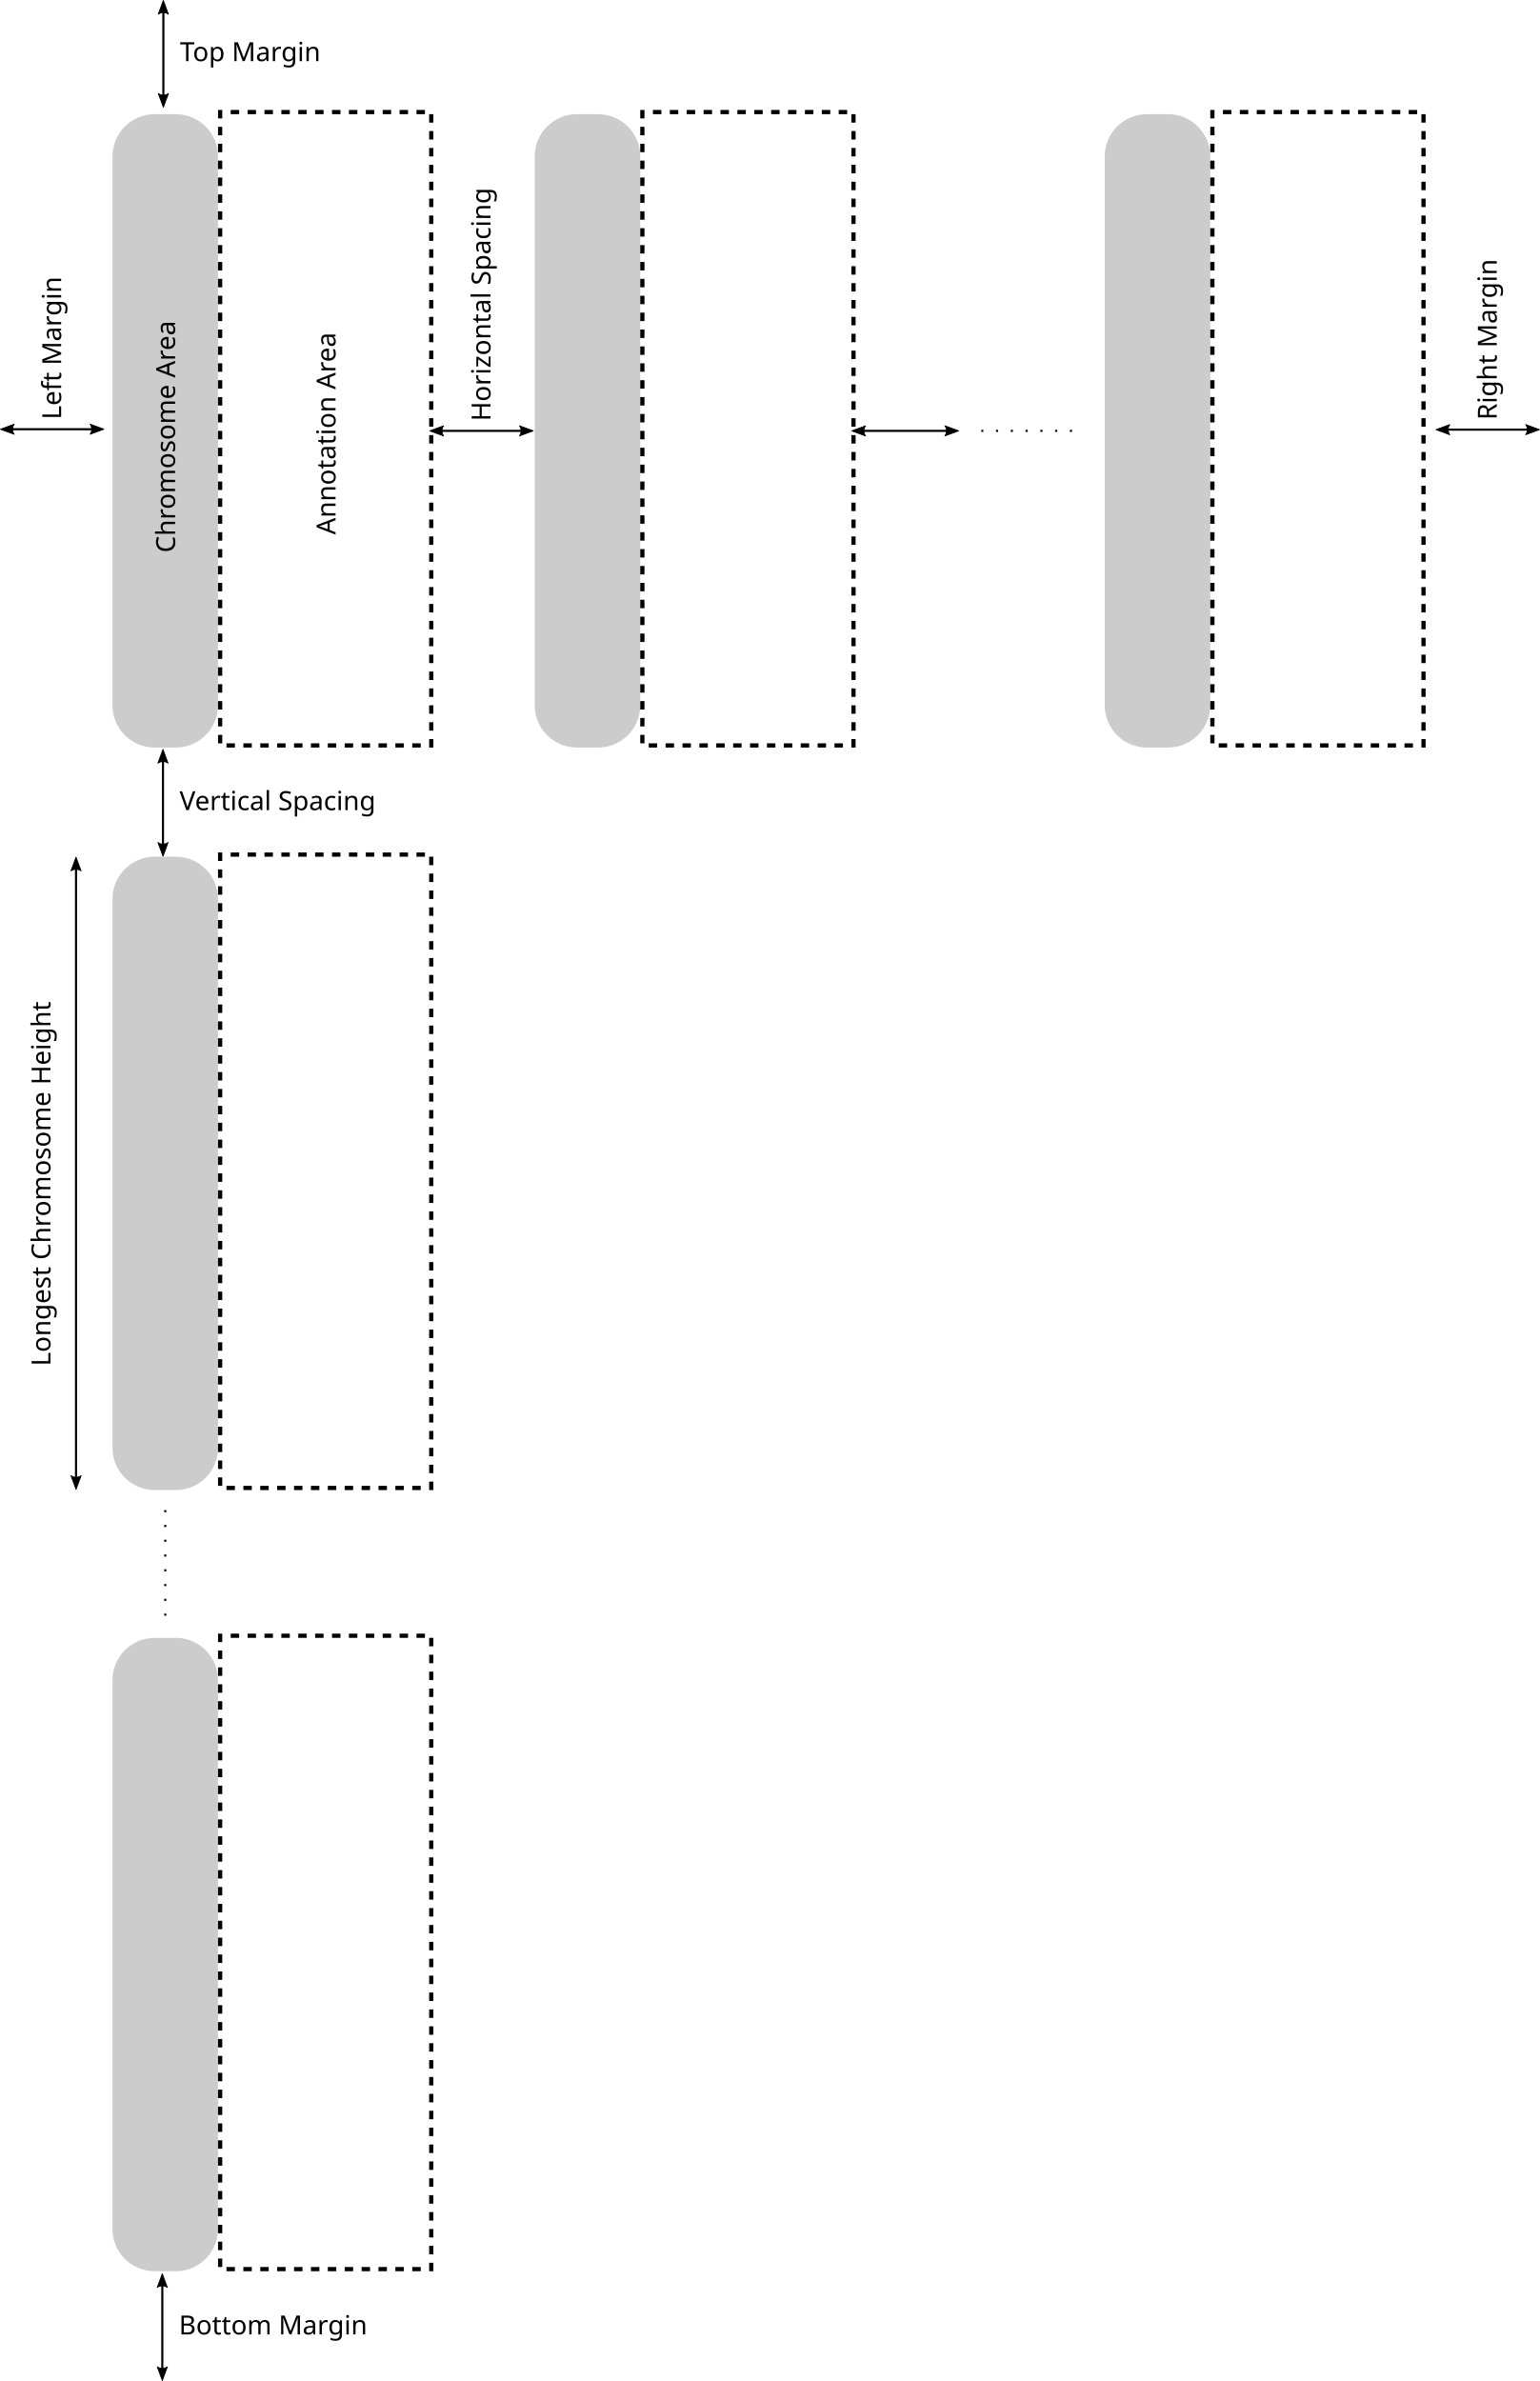
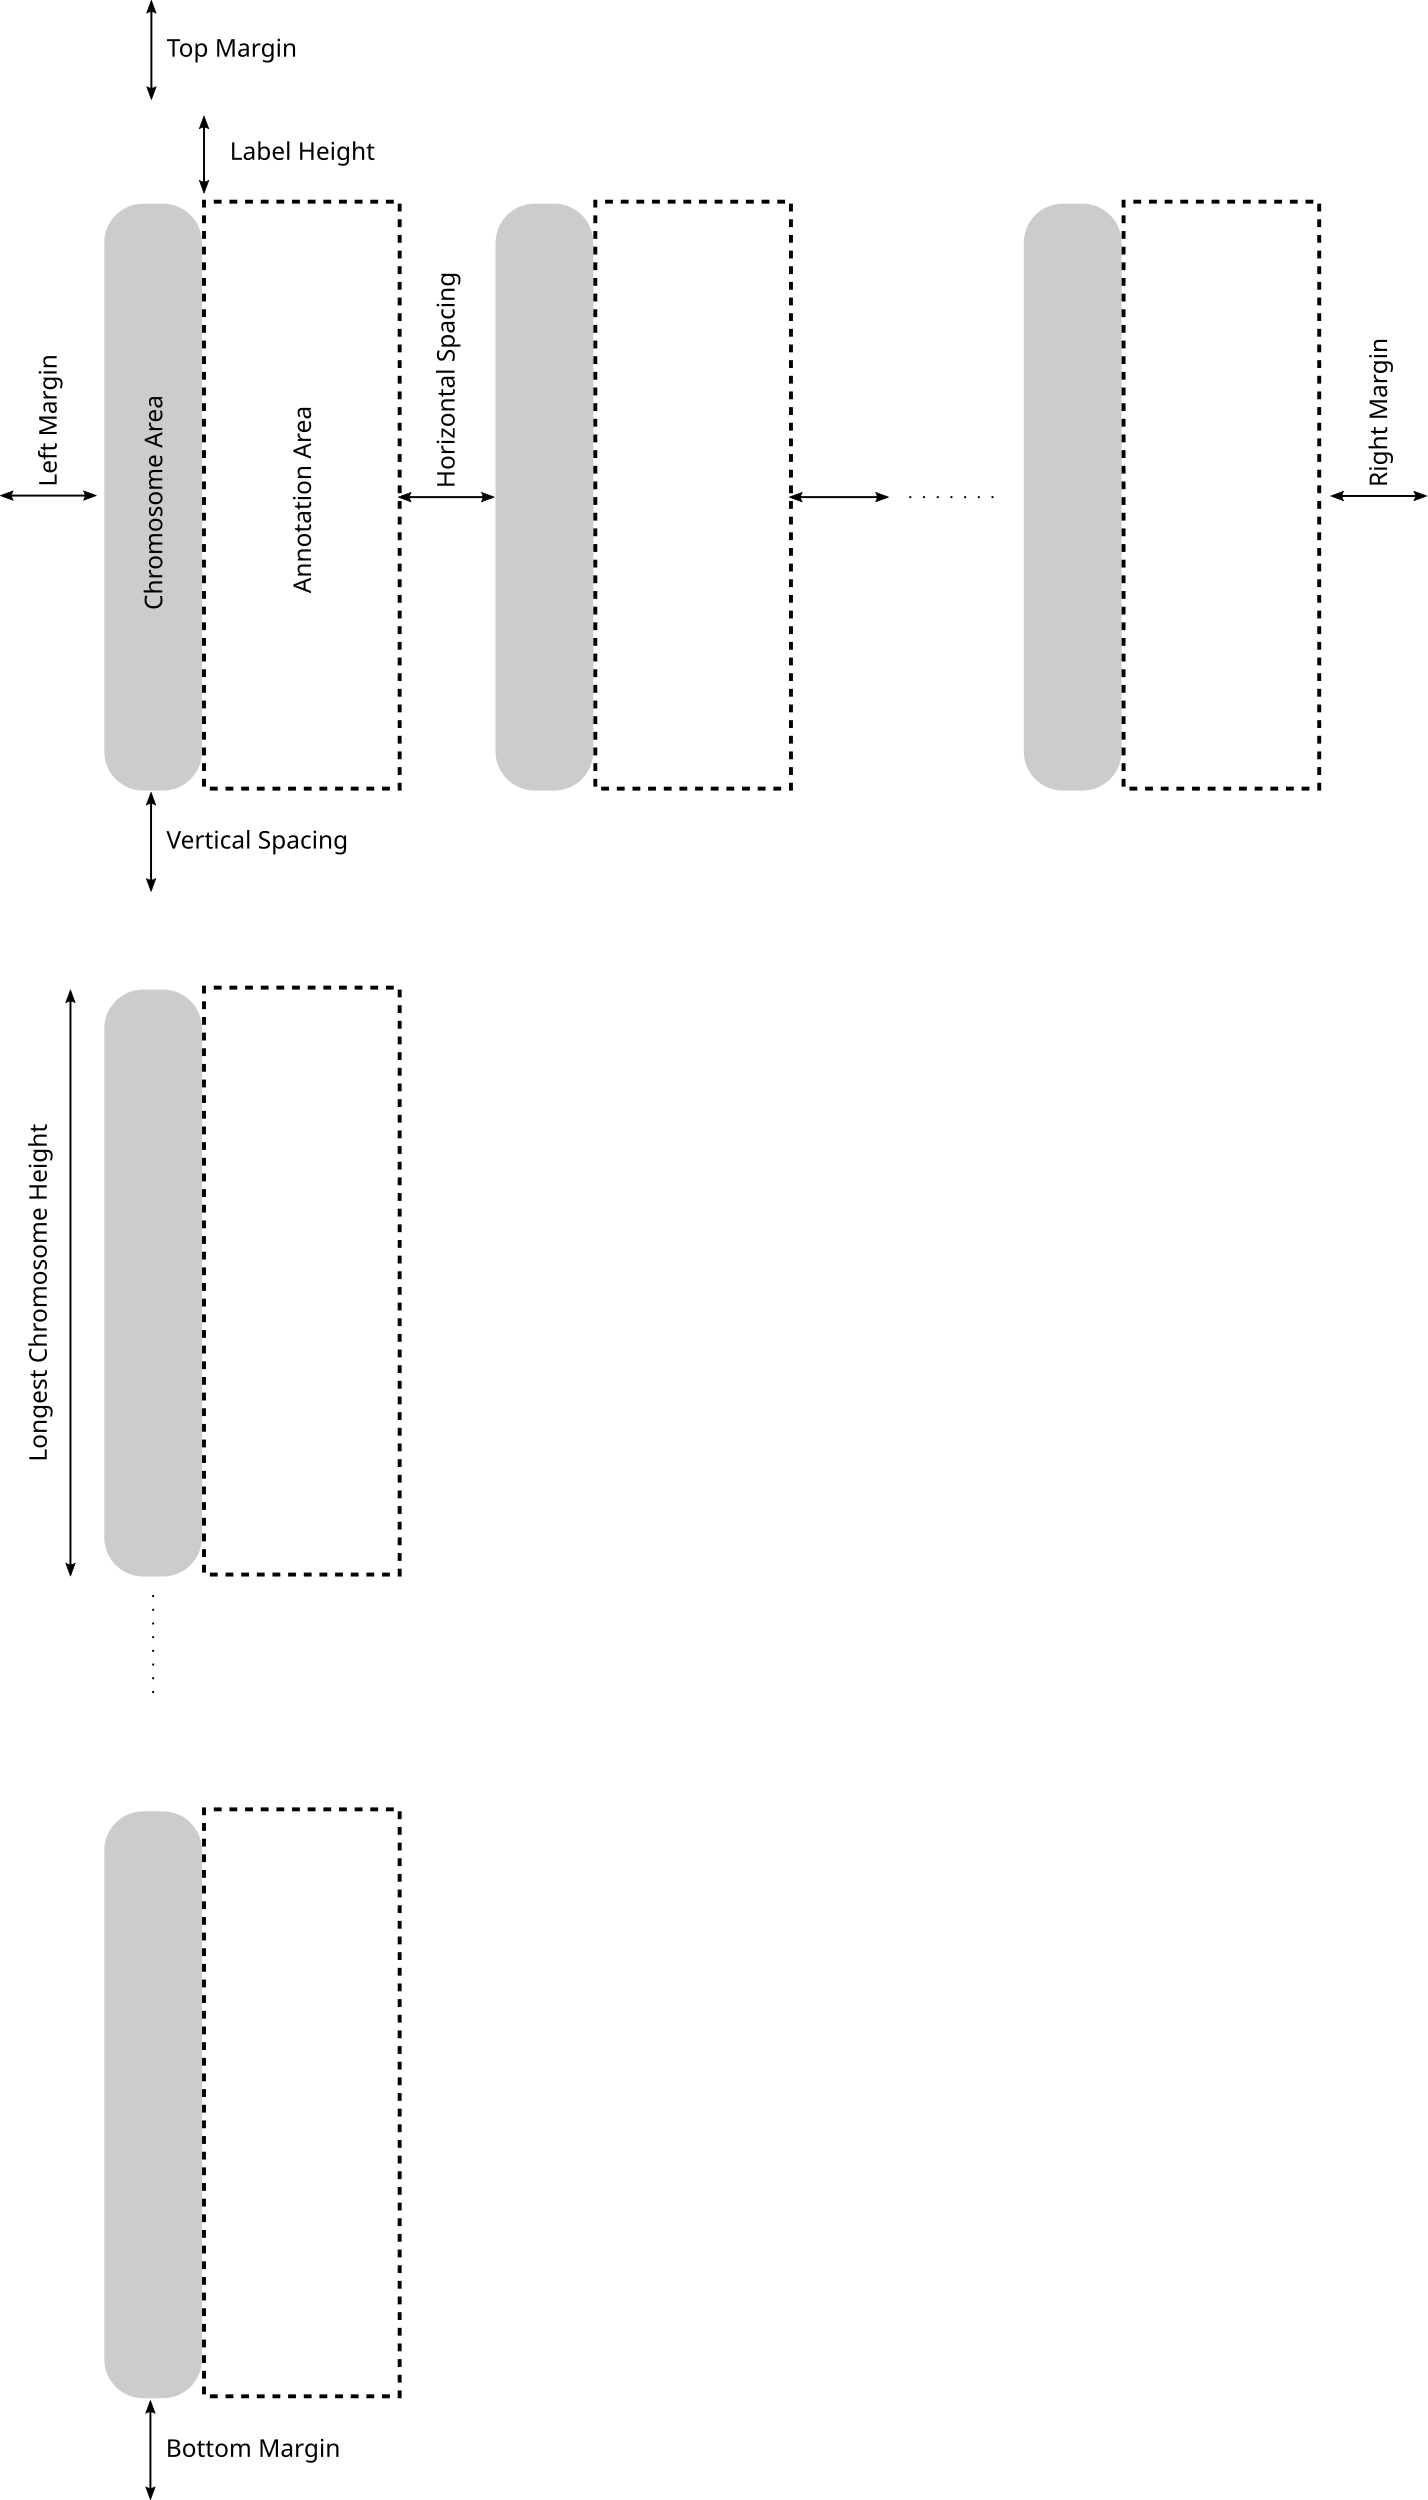
- <svg xmlns="http://www.w3.org/2000/svg" width="205.854mm" height="318.287mm" viewBox="0 0 729.403 1127.789" id="svg2" version="1.1">
+ <svg xmlns="http://www.w3.org/2000/svg" width="205.854mm" height="360.621mm" viewBox="0 0 729.403 1277.789" id="svg2" version="1.1">
  <defs id="defs4">
    <marker style="overflow:visible" id="marker5258" refX="0" refY="0" orient="auto">
      <path transform="scale(-0.6,-0.6)" d="M 8.719,4.034 -2.207,0.016 8.719,-4.002 c -1.745,2.372 -1.735,5.617 -6e-7,8.035 z" style="fill:#000000;fill-opacity:1;fill-rule:evenodd;stroke:#000000;stroke-width:0.625;stroke-linejoin:round;stroke-opacity:1" id="path5260" />
    </marker>
    <marker orient="auto" refY="0" refX="0" id="marker5164" style="overflow:visible">
      <path id="path5166" style="fill:#000000;fill-opacity:1;fill-rule:evenodd;stroke:#000000;stroke-width:0.625;stroke-linejoin:round;stroke-opacity:1" d="M 8.719,4.034 -2.207,0.016 8.719,-4.002 c -1.745,2.372 -1.735,5.617 -6e-7,8.035 z" transform="scale(0.6,0.6)" />
    </marker>
    <marker orient="auto" refY="0" refX="0" id="Arrow2Mend" style="overflow:visible">
      <path id="path4177" style="fill:#000000;fill-opacity:1;fill-rule:evenodd;stroke:#000000;stroke-width:0.625;stroke-linejoin:round;stroke-opacity:1" d="M 8.719,4.034 -2.207,0.016 8.719,-4.002 c -1.745,2.372 -1.735,5.617 -6e-7,8.035 z" transform="scale(-0.6,-0.6)" />
    </marker>
    <marker orient="auto" refY="0" refX="0" id="Arrow1Mend" style="overflow:visible">
      <path id="path4159" d="M 0,0 5,-5 -12.5,0 5,5 0,0 Z" style="fill:#000000;fill-opacity:1;fill-rule:evenodd;stroke:#000000;stroke-width:1pt;stroke-opacity:1" transform="matrix(-0.4,0,0,-0.4,-4,0)" />
    </marker>
    <marker orient="auto" refY="0" refX="0" id="Arrow2Mstart" style="overflow:visible">
      <path id="path4174" style="fill:#000000;fill-opacity:1;fill-rule:evenodd;stroke:#000000;stroke-width:0.625;stroke-linejoin:round;stroke-opacity:1" d="M 8.719,4.034 -2.207,0.016 8.719,-4.002 c -1.745,2.372 -1.735,5.617 -6e-7,8.035 z" transform="scale(0.6,0.6)" />
    </marker>
    <marker orient="auto" refY="0" refX="0" id="Arrow2Lstart" style="overflow:visible">
      <path id="path4168" style="fill:#000000;fill-opacity:1;fill-rule:evenodd;stroke:#000000;stroke-width:0.625;stroke-linejoin:round;stroke-opacity:1" d="M 8.719,4.034 -2.207,0.016 8.719,-4.002 c -1.745,2.372 -1.735,5.617 -6e-7,8.035 z" transform="matrix(1.1,0,0,1.1,1.1,0)" />
    </marker>
    <marker orient="auto" refY="0" refX="0" id="Arrow1Lstart" style="overflow:visible">
      <path id="path4150" d="M 0,0 5,-5 -12.5,0 5,5 0,0 Z" style="fill:#000000;fill-opacity:1;fill-rule:evenodd;stroke:#000000;stroke-width:1pt;stroke-opacity:1" transform="matrix(0.8,0,0,0.8,10,0)" />
    </marker>
    <marker orient="auto" refY="0" refX="0" id="Arrow1Lend" style="overflow:visible">
      <path id="path4153" d="M 0,0 5,-5 -12.5,0 5,5 0,0 Z" style="fill:#000000;fill-opacity:1;fill-rule:evenodd;stroke:#000000;stroke-width:1pt;stroke-opacity:1" transform="matrix(-0.8,0,0,-0.8,-10,0)" />
    </marker>
    <marker orient="auto" refY="0" refX="0" id="Arrow2Mstart-7" style="overflow:visible">
      <path id="path4174-4" style="fill:#000000;fill-opacity:1;fill-rule:evenodd;stroke:#000000;stroke-width:0.625;stroke-linejoin:round;stroke-opacity:1" d="M 8.719,4.034 -2.207,0.016 8.719,-4.002 c -1.745,2.372 -1.735,5.617 -6e-7,8.035 z" transform="scale(0.6,0.6)" />
    </marker>
    <marker orient="auto" refY="0" refX="0" id="Arrow2Mend-0" style="overflow:visible">
      <path id="path4177-3" style="fill:#000000;fill-opacity:1;fill-rule:evenodd;stroke:#000000;stroke-width:0.625;stroke-linejoin:round;stroke-opacity:1" d="M 8.719,4.034 -2.207,0.016 8.719,-4.002 c -1.745,2.372 -1.735,5.617 -6e-7,8.035 z" transform="scale(-0.6,-0.6)" />
    </marker>
    <marker orient="auto" refY="0" refX="0" id="Arrow2Mstart-5" style="overflow:visible">
      <path id="path4174-1" style="fill:#000000;fill-opacity:1;fill-rule:evenodd;stroke:#000000;stroke-width:0.625;stroke-linejoin:round;stroke-opacity:1" d="M 8.719,4.034 -2.207,0.016 8.719,-4.002 c -1.745,2.372 -1.735,5.617 -6e-7,8.035 z" transform="scale(0.6,0.6)" />
    </marker>
    <marker orient="auto" refY="0" refX="0" id="Arrow2Mend-2" style="overflow:visible">
      <path id="path4177-4" style="fill:#000000;fill-opacity:1;fill-rule:evenodd;stroke:#000000;stroke-width:0.625;stroke-linejoin:round;stroke-opacity:1" d="M 8.719,4.034 -2.207,0.016 8.719,-4.002 c -1.745,2.372 -1.735,5.617 -6e-7,8.035 z" transform="scale(-0.6,-0.6)" />
    </marker>
    <marker orient="auto" refY="0" refX="0" id="marker5164-3" style="overflow:visible">
      <path id="path5166-6" style="fill:#000000;fill-opacity:1;fill-rule:evenodd;stroke:#000000;stroke-width:0.625;stroke-linejoin:round;stroke-opacity:1" d="M 8.719,4.034 -2.207,0.016 8.719,-4.002 c -1.745,2.372 -1.735,5.617 -6e-7,8.035 z" transform="scale(0.6,0.6)" />
    </marker>
    <marker style="overflow:visible" id="marker5258-6" refX="0" refY="0" orient="auto">
      <path transform="scale(-0.6,-0.6)" d="M 8.719,4.034 -2.207,0.016 8.719,-4.002 c -1.745,2.372 -1.735,5.617 -6e-7,8.035 z" style="fill:#000000;fill-opacity:1;fill-rule:evenodd;stroke:#000000;stroke-width:0.625;stroke-linejoin:round;stroke-opacity:1" id="path5260-8" />
    </marker>
    <marker orient="auto" refY="0" refX="0" id="Arrow2Mstart-7-1" style="overflow:visible">
      <path id="path4174-4-0" style="fill:#000000;fill-opacity:1;fill-rule:evenodd;stroke:#000000;stroke-width:0.625;stroke-linejoin:round;stroke-opacity:1" d="M 8.719,4.034 -2.207,0.016 8.719,-4.002 c -1.745,2.372 -1.735,5.617 -6e-7,8.035 z" transform="scale(0.6,0.6)" />
    </marker>
    <marker orient="auto" refY="0" refX="0" id="Arrow2Mend-0-6" style="overflow:visible">
      <path id="path4177-3-9" style="fill:#000000;fill-opacity:1;fill-rule:evenodd;stroke:#000000;stroke-width:0.625;stroke-linejoin:round;stroke-opacity:1" d="M 8.719,4.034 -2.207,0.016 8.719,-4.002 c -1.745,2.372 -1.735,5.617 -6e-7,8.035 z" transform="scale(-0.6,-0.6)" />
    </marker>
    <marker orient="auto" refY="0" refX="0" id="Arrow2Mstart-0" style="overflow:visible">
      <path id="path4174-3" style="fill:#000000;fill-opacity:1;fill-rule:evenodd;stroke:#000000;stroke-width:0.625;stroke-linejoin:round;stroke-opacity:1" d="M 8.719,4.034 -2.207,0.016 8.719,-4.002 c -1.745,2.372 -1.735,5.617 -6e-7,8.035 z" transform="scale(0.6,0.6)" />
    </marker>
    <marker orient="auto" refY="0" refX="0" id="Arrow2Mend-8" style="overflow:visible">
      <path id="path4177-6" style="fill:#000000;fill-opacity:1;fill-rule:evenodd;stroke:#000000;stroke-width:0.625;stroke-linejoin:round;stroke-opacity:1" d="M 8.719,4.034 -2.207,0.016 8.719,-4.002 c -1.745,2.372 -1.735,5.617 -6e-7,8.035 z" transform="scale(-0.6,-0.6)" />
    </marker>
    <marker orient="auto" refY="0" refX="0" id="marker5164-6" style="overflow:visible">
      <path id="path5166-2" style="fill:#000000;fill-opacity:1;fill-rule:evenodd;stroke:#000000;stroke-width:0.625;stroke-linejoin:round;stroke-opacity:1" d="M 8.719,4.034 -2.207,0.016 8.719,-4.002 c -1.745,2.372 -1.735,5.617 -6e-7,8.035 z" transform="scale(0.6,0.6)" />
    </marker>
    <marker style="overflow:visible" id="marker5258-3" refX="0" refY="0" orient="auto">
      <path transform="scale(-0.6,-0.6)" d="M 8.719,4.034 -2.207,0.016 8.719,-4.002 c -1.745,2.372 -1.735,5.617 -6e-7,8.035 z" style="fill:#000000;fill-opacity:1;fill-rule:evenodd;stroke:#000000;stroke-width:0.625;stroke-linejoin:round;stroke-opacity:1" id="path5260-9" />
    </marker>
    <marker orient="auto" refY="0" refX="0" id="Arrow2Mstart-72" style="overflow:visible">
      <path id="path4174-49" style="fill:#000000;fill-opacity:1;fill-rule:evenodd;stroke:#000000;stroke-width:0.625;stroke-linejoin:round;stroke-opacity:1" d="M 8.719,4.034 -2.207,0.016 8.719,-4.002 c -1.745,2.372 -1.735,5.617 -6e-7,8.035 z" transform="scale(0.6,0.6)" />
    </marker>
    <marker orient="auto" refY="0" refX="0" id="Arrow2Mend-9" style="overflow:visible">
      <path id="path4177-9" style="fill:#000000;fill-opacity:1;fill-rule:evenodd;stroke:#000000;stroke-width:0.625;stroke-linejoin:round;stroke-opacity:1" d="M 8.719,4.034 -2.207,0.016 8.719,-4.002 c -1.745,2.372 -1.735,5.617 -6e-7,8.035 z" transform="scale(-0.6,-0.6)" />
    </marker>
    <marker orient="auto" refY="0" refX="0" id="Arrow2Mstart-0-7" style="overflow:visible">
      <path id="path4174-3-0" style="fill:#000000;fill-opacity:1;fill-rule:evenodd;stroke:#000000;stroke-width:0.625;stroke-linejoin:round;stroke-opacity:1" d="M 8.719,4.034 -2.207,0.016 8.719,-4.002 c -1.745,2.372 -1.735,5.617 -6e-7,8.035 z" transform="scale(0.6,0.6)" />
    </marker>
    <marker orient="auto" refY="0" refX="0" id="Arrow2Mend-8-5" style="overflow:visible">
      <path id="path4177-6-9" style="fill:#000000;fill-opacity:1;fill-rule:evenodd;stroke:#000000;stroke-width:0.625;stroke-linejoin:round;stroke-opacity:1" d="M 8.719,4.034 -2.207,0.016 8.719,-4.002 c -1.745,2.372 -1.735,5.617 -6e-7,8.035 z" transform="scale(-0.6,-0.6)" />
    </marker>
    <marker orient="auto" refY="0" refX="0" id="Arrow2Mstart-7-1-0" style="overflow:visible">
      <path id="path4174-4-0-9" style="fill:#000000;fill-opacity:1;fill-rule:evenodd;stroke:#000000;stroke-width:0.625;stroke-linejoin:round;stroke-opacity:1" d="M 8.719,4.034 -2.207,0.016 8.719,-4.002 c -1.745,2.372 -1.735,5.617 -6e-7,8.035 z" transform="scale(0.6,0.6)" />
    </marker>
    <marker orient="auto" refY="0" refX="0" id="Arrow2Mend-0-6-0" style="overflow:visible">
      <path id="path4177-3-9-1" style="fill:#000000;fill-opacity:1;fill-rule:evenodd;stroke:#000000;stroke-width:0.625;stroke-linejoin:round;stroke-opacity:1" d="M 8.719,4.034 -2.207,0.016 8.719,-4.002 c -1.745,2.372 -1.735,5.617 -6e-7,8.035 z" transform="scale(-0.6,-0.6)" />
    </marker>
    <marker orient="auto" refY="0" refX="0" id="Arrow2Mstart-7-11" style="overflow:visible">
      <path id="path4174-4-5" style="fill:#000000;fill-opacity:1;fill-rule:evenodd;stroke:#000000;stroke-width:0.625;stroke-linejoin:round;stroke-opacity:1" d="M 8.719,4.034 -2.207,0.016 8.719,-4.002 c -1.745,2.372 -1.735,5.617 -6e-7,8.035 z" transform="scale(0.6,0.6)" />
    </marker>
    <marker orient="auto" refY="0" refX="0" id="Arrow2Mend-0-0" style="overflow:visible">
      <path id="path4177-3-1" style="fill:#000000;fill-opacity:1;fill-rule:evenodd;stroke:#000000;stroke-width:0.625;stroke-linejoin:round;stroke-opacity:1" d="M 8.719,4.034 -2.207,0.016 8.719,-4.002 c -1.745,2.372 -1.735,5.617 -6e-7,8.035 z" transform="scale(-0.6,-0.6)" />
    </marker>
+     <marker orient="auto" refY="0" refX="0" id="Arrow2Mstart-7-1-6" style="overflow:visible">
+       <path id="path4174-4-0-95" style="fill:#000000;fill-opacity:1;fill-rule:evenodd;stroke:#000000;stroke-width:0.625;stroke-linejoin:round;stroke-opacity:1" d="M 8.719,4.034 -2.207,0.016 8.719,-4.002 c -1.745,2.372 -1.735,5.617 -6e-7,8.035 z" transform="scale(0.6,0.6)" />
+     </marker>
+     <marker orient="auto" refY="0" refX="0" id="Arrow2Mend-0-6-8" style="overflow:visible">
+       <path id="path4177-3-9-9" style="fill:#000000;fill-opacity:1;fill-rule:evenodd;stroke:#000000;stroke-width:0.625;stroke-linejoin:round;stroke-opacity:1" d="M 8.719,4.034 -2.207,0.016 8.719,-4.002 c -1.745,2.372 -1.735,5.617 -6e-7,8.035 z" transform="scale(-0.6,-0.6)" />
+     </marker>
  </defs>
  <g id="layer1" transform="translate(3.272997,73.42714)">
-     <rect style="opacity:0.99;fill:#cccccc;fill-opacity:1;fill-rule:nonzero;stroke:none;stroke-width:15.1;stroke-linecap:square;stroke-linejoin:miter;stroke-miterlimit:4;stroke-dasharray:none;stroke-dashoffset:0;stroke-opacity:1" id="rect4136" width="50" height="300" x="50" y="-19.344" rx="20" ry="20" />
-     <rect style="opacity:1;fill:none;fill-opacity:1;fill-rule:nonzero;stroke:#000000;stroke-width:2;stroke-linecap:square;stroke-linejoin:miter;stroke-miterlimit:4;stroke-dasharray:2, 6;stroke-dashoffset:2;stroke-opacity:1" id="rect4138" width="100" height="300" x="101" y="-20.344" />
-     <path style="fill:none;fill-rule:evenodd;stroke:#000000;stroke-width:1px;stroke-linecap:butt;stroke-linejoin:miter;stroke-opacity:1;marker-start:url(#Arrow2Mstart);marker-end:url(#Arrow2Mend)" d="m 201.621,130.656 46.379,0" id="path4142" />
-     <text xml:space="preserve" style="font-style:normal;font-weight:normal;font-size:35px;line-height:125%;font-family:Sans;letter-spacing:0px;word-spacing:0px;fill:#000000;fill-opacity:1;stroke:none;stroke-width:1px;stroke-linecap:butt;stroke-linejoin:miter;stroke-opacity:1" x="-126.042" y="229.069" id="text4766" transform="matrix(0,-1,1,0,0,0)">
-       <tspan id="tspan4768" x="-126.042" y="229.069" style="font-size:12.5px">Horizontal Spacing</tspan>
+     <rect style="opacity:0.99;fill:#cccccc;fill-opacity:1;fill-rule:nonzero;stroke:none;stroke-width:15.1;stroke-linecap:square;stroke-linejoin:miter;stroke-miterlimit:4;stroke-dasharray:none;stroke-dashoffset:0;stroke-opacity:1" id="rect4136" width="50" height="300" x="50" y="30.656" rx="20" ry="20" />
+     <rect style="opacity:1;fill:none;fill-opacity:1;fill-rule:nonzero;stroke:#000000;stroke-width:2;stroke-linecap:square;stroke-linejoin:miter;stroke-miterlimit:4;stroke-dasharray:2, 6;stroke-dashoffset:2;stroke-opacity:1" id="rect4138" width="100" height="300" x="101" y="29.656" />
+     <path style="fill:none;fill-rule:evenodd;stroke:#000000;stroke-width:1px;stroke-linecap:butt;stroke-linejoin:miter;stroke-opacity:1;marker-start:url(#Arrow2Mstart);marker-end:url(#Arrow2Mend)" d="m 201.621,180.656 46.379,0" id="path4142" />
+     <text xml:space="preserve" style="font-style:normal;font-weight:normal;font-size:35px;line-height:125%;font-family:Sans;letter-spacing:0px;word-spacing:0px;fill:#000000;fill-opacity:1;stroke:none;stroke-width:1px;stroke-linecap:butt;stroke-linejoin:miter;stroke-opacity:1" x="-176.043" y="229.069" id="text4766" transform="matrix(0,-1,1,0,0,0)">
+       <tspan id="tspan4768" x="-176.043" y="229.069" style="font-size:12.5px">Horizontal Spacing</tspan>
    </text>
-     <text xml:space="preserve" style="font-style:normal;font-weight:normal;font-size:12.5px;line-height:125%;font-family:Sans;letter-spacing:0px;word-spacing:0px;fill:#000000;fill-opacity:1;stroke:none;stroke-width:1px;stroke-linecap:butt;stroke-linejoin:miter;stroke-opacity:1" x="-179.806" y="155.66" id="text4770" transform="matrix(0,-1,1,0,0,0)">
-       <tspan id="tspan4772" x="-179.806" y="155.66">Annotation Area</tspan>
+     <text xml:space="preserve" style="font-style:normal;font-weight:normal;font-size:12.5px;line-height:125%;font-family:Sans;letter-spacing:0px;word-spacing:0px;fill:#000000;fill-opacity:1;stroke:none;stroke-width:1px;stroke-linecap:butt;stroke-linejoin:miter;stroke-opacity:1" x="-229.806" y="155.66" id="text4770" transform="matrix(0,-1,1,0,0,0)">
+       <tspan id="tspan4772" x="-229.806" y="155.66">Annotation Area</tspan>
    </text>
-     <text xml:space="preserve" style="font-style:normal;font-weight:normal;font-size:12.5px;line-height:125%;font-family:Sans;letter-spacing:0px;word-spacing:0px;fill:#000000;fill-opacity:1;stroke:none;stroke-width:1px;stroke-linecap:butt;stroke-linejoin:miter;stroke-opacity:1" x="-188.347" y="79.66" id="text4774" transform="matrix(0,-1,1,0,0,0)">
-       <tspan id="tspan4776" x="-188.347" y="79.66">Chromosome Area</tspan>
+     <text xml:space="preserve" style="font-style:normal;font-weight:normal;font-size:12.5px;line-height:125%;font-family:Sans;letter-spacing:0px;word-spacing:0px;fill:#000000;fill-opacity:1;stroke:none;stroke-width:1px;stroke-linecap:butt;stroke-linejoin:miter;stroke-opacity:1" x="-238.347" y="79.66" id="text4774" transform="matrix(0,-1,1,0,0,0)">
+       <tspan id="tspan4776" x="-238.347" y="79.66">Chromosome Area</tspan>
    </text>
-     <path style="fill:none;fill-rule:evenodd;stroke:#000000;stroke-width:1px;stroke-linecap:butt;stroke-linejoin:miter;stroke-opacity:1;marker-start:url(#Arrow2Mstart-7);marker-end:url(#Arrow2Mend-0)" d="m 73.929,282.85 0,48" id="path4142-3" />
-     <text xml:space="preserve" style="font-style:normal;font-weight:normal;font-size:12.5px;line-height:125%;font-family:Sans;letter-spacing:0px;word-spacing:0px;fill:#000000;fill-opacity:1;stroke:none;stroke-width:1px;stroke-linecap:butt;stroke-linejoin:miter;stroke-opacity:1" x="81.786" y="310.299" id="text5013">
-       <tspan id="tspan5015" x="81.786" y="310.299">Vertical Spacing</tspan>
+     <path style="fill:none;fill-rule:evenodd;stroke:#000000;stroke-width:1px;stroke-linecap:butt;stroke-linejoin:miter;stroke-opacity:1;marker-start:url(#Arrow2Mstart-7);marker-end:url(#Arrow2Mend-0)" d="m 73.929,332.85 0,48" id="path4142-3" />
+     <text xml:space="preserve" style="font-style:normal;font-weight:normal;font-size:12.5px;line-height:125%;font-family:Sans;letter-spacing:0px;word-spacing:0px;fill:#000000;fill-opacity:1;stroke:none;stroke-width:1px;stroke-linecap:butt;stroke-linejoin:miter;stroke-opacity:1" x="81.786" y="360.299" id="text5013">
+       <tspan id="tspan5015" x="81.786" y="360.299">Vertical Spacing</tspan>
    </text>
-     <rect style="opacity:0.99;fill:#cccccc;fill-opacity:1;fill-rule:nonzero;stroke:none;stroke-width:15.1;stroke-linecap:square;stroke-linejoin:miter;stroke-miterlimit:4;stroke-dasharray:none;stroke-dashoffset:0;stroke-opacity:1" id="rect4136-0" width="50" height="300" x="250" y="-19.344" rx="20" ry="20" />
-     <rect style="opacity:1;fill:none;fill-opacity:1;fill-rule:nonzero;stroke:#000000;stroke-width:2;stroke-linecap:square;stroke-linejoin:miter;stroke-miterlimit:4;stroke-dasharray:2, 6;stroke-dashoffset:2;stroke-opacity:1" id="rect4138-1" width="100" height="300" x="301" y="-20.344" />
-     <path style="fill:none;fill-rule:evenodd;stroke:#000000;stroke-width:1px;stroke-linecap:butt;stroke-linejoin:miter;stroke-opacity:1;marker-start:url(#marker5164);marker-end:url(#marker5258)" d="m 401.512,130.656 48,0" id="path4142-2" />
-     <path style="fill:none;fill-rule:evenodd;stroke:#000000;stroke-width:1;stroke-linecap:butt;stroke-linejoin:miter;stroke-miterlimit:4;stroke-dasharray:1, 6;stroke-dashoffset:0;stroke-opacity:1" d="m 461.512,130.656 48,0" id="path4142-2-0" />
-     <rect style="opacity:0.99;fill:#cccccc;fill-opacity:1;fill-rule:nonzero;stroke:none;stroke-width:15.1;stroke-linecap:square;stroke-linejoin:miter;stroke-miterlimit:4;stroke-dasharray:none;stroke-dashoffset:0;stroke-opacity:1" id="rect4136-0-0" width="50" height="300" x="520" y="-19.344" rx="20" ry="20" />
-     <rect style="opacity:1;fill:none;fill-opacity:1;fill-rule:nonzero;stroke:#000000;stroke-width:2;stroke-linecap:square;stroke-linejoin:miter;stroke-miterlimit:4;stroke-dasharray:2, 6;stroke-dashoffset:2;stroke-opacity:1" id="rect4138-1-5" width="100" height="300" x="571" y="-20.344" />
+     <rect style="opacity:0.99;fill:#cccccc;fill-opacity:1;fill-rule:nonzero;stroke:none;stroke-width:15.1;stroke-linecap:square;stroke-linejoin:miter;stroke-miterlimit:4;stroke-dasharray:none;stroke-dashoffset:0;stroke-opacity:1" id="rect4136-0" width="50" height="300" x="250" y="30.656" rx="20" ry="20" />
+     <rect style="opacity:1;fill:none;fill-opacity:1;fill-rule:nonzero;stroke:#000000;stroke-width:2;stroke-linecap:square;stroke-linejoin:miter;stroke-miterlimit:4;stroke-dasharray:2, 6;stroke-dashoffset:2;stroke-opacity:1" id="rect4138-1" width="100" height="300" x="301" y="29.656" />
+     <path style="fill:none;fill-rule:evenodd;stroke:#000000;stroke-width:1px;stroke-linecap:butt;stroke-linejoin:miter;stroke-opacity:1;marker-start:url(#marker5164);marker-end:url(#marker5258)" d="m 401.512,180.656 48,0" id="path4142-2" />
+     <path style="fill:none;fill-rule:evenodd;stroke:#000000;stroke-width:1;stroke-linecap:butt;stroke-linejoin:miter;stroke-miterlimit:4;stroke-dasharray:1, 6;stroke-dashoffset:0;stroke-opacity:1" d="m 461.512,180.656 48,0" id="path4142-2-0" />
+     <rect style="opacity:0.99;fill:#cccccc;fill-opacity:1;fill-rule:nonzero;stroke:none;stroke-width:15.1;stroke-linecap:square;stroke-linejoin:miter;stroke-miterlimit:4;stroke-dasharray:none;stroke-dashoffset:0;stroke-opacity:1" id="rect4136-0-0" width="50" height="300" x="520" y="30.656" rx="20" ry="20" />
+     <rect style="opacity:1;fill:none;fill-opacity:1;fill-rule:nonzero;stroke:#000000;stroke-width:2;stroke-linecap:square;stroke-linejoin:miter;stroke-miterlimit:4;stroke-dasharray:2, 6;stroke-dashoffset:2;stroke-opacity:1" id="rect4138-1-5" width="100" height="300" x="571" y="29.656" />
    <path style="fill:none;fill-rule:evenodd;stroke:#000000;stroke-width:1px;stroke-linecap:butt;stroke-linejoin:miter;stroke-opacity:1;marker-start:url(#Arrow2Mstart-7-1);marker-end:url(#Arrow2Mend-0-6)" d="m 74.103,-71.915 0,48" id="path4142-3-4" />
    <text xml:space="preserve" style="font-style:normal;font-weight:normal;font-size:12.5px;line-height:125%;font-family:Sans;letter-spacing:0px;word-spacing:0px;fill:#000000;fill-opacity:1;stroke:none;stroke-width:1px;stroke-linecap:butt;stroke-linejoin:miter;stroke-opacity:1" x="81.96" y="-44.467" id="text5013-5">
      <tspan id="tspan5015-7" x="81.96" y="-44.467">Top Margin</tspan>
      <tspan x="81.96" y="-28.842" id="tspan6360" />
    </text>
-     <path style="fill:none;fill-rule:evenodd;stroke:#000000;stroke-width:1px;stroke-linecap:butt;stroke-linejoin:miter;stroke-opacity:1;marker-start:url(#Arrow2Mstart-0);marker-end:url(#Arrow2Mend-8)" d="m -1.761,129.881 46.379,0" id="path4142-8" />
-     <text xml:space="preserve" style="font-style:normal;font-weight:normal;font-size:35px;line-height:125%;font-family:Sans;letter-spacing:0px;word-spacing:0px;fill:#000000;fill-opacity:1;stroke:none;stroke-width:1px;stroke-linecap:butt;stroke-linejoin:miter;stroke-opacity:1" x="-125.267" y="25.687" id="text4766-0" transform="matrix(0,-1,1,0,0,0)">
-       <tspan id="tspan4768-4" x="-125.267" y="25.687" style="font-size:12.5px">Left Margin</tspan>
+     <path style="fill:none;fill-rule:evenodd;stroke:#000000;stroke-width:1px;stroke-linecap:butt;stroke-linejoin:miter;stroke-opacity:1;marker-start:url(#Arrow2Mstart-0);marker-end:url(#Arrow2Mend-8)" d="m -1.761,179.881 46.379,0" id="path4142-8" />
+     <text xml:space="preserve" style="font-style:normal;font-weight:normal;font-size:35px;line-height:125%;font-family:Sans;letter-spacing:0px;word-spacing:0px;fill:#000000;fill-opacity:1;stroke:none;stroke-width:1px;stroke-linecap:butt;stroke-linejoin:miter;stroke-opacity:1" x="-175.267" y="25.687" id="text4766-0" transform="matrix(0,-1,1,0,0,0)">
+       <tspan id="tspan4768-4" x="-175.267" y="25.687" style="font-size:12.5px">Left Margin</tspan>
    </text>
-     <rect style="opacity:0.99;fill:#cccccc;fill-opacity:1;fill-rule:nonzero;stroke:none;stroke-width:15.1;stroke-linecap:square;stroke-linejoin:miter;stroke-miterlimit:4;stroke-dasharray:none;stroke-dashoffset:0;stroke-opacity:1" id="rect4136-6" width="50" height="300" x="50" y="332.362" rx="20" ry="20" />
-     <rect style="opacity:1;fill:none;fill-opacity:1;fill-rule:nonzero;stroke:#000000;stroke-width:2;stroke-linecap:square;stroke-linejoin:miter;stroke-miterlimit:4;stroke-dasharray:2, 6;stroke-dashoffset:2;stroke-opacity:1" id="rect4138-8" width="100" height="300" x="101" y="331.362" />
-     <path style="fill:none;fill-rule:evenodd;stroke:#000000;stroke-width:1px;stroke-linecap:butt;stroke-linejoin:miter;stroke-opacity:1;marker-start:url(#Arrow2Mstart-0-7);marker-end:url(#Arrow2Mend-8-5)" d="m 678.239,130.078 46.379,0" id="path4142-8-5" />
-     <text xml:space="preserve" style="font-style:normal;font-weight:normal;font-size:35px;line-height:125%;font-family:Sans;letter-spacing:0px;word-spacing:0px;fill:#000000;fill-opacity:1;stroke:none;stroke-width:1px;stroke-linecap:butt;stroke-linejoin:miter;stroke-opacity:1" x="-125.465" y="705.687" id="text4766-0-4" transform="matrix(0,-1,1,0,0,0)">
-       <tspan id="tspan4768-4-2" x="-125.465" y="705.687" style="font-size:12.5px">Right Margin</tspan>
+     <rect style="opacity:0.99;fill:#cccccc;fill-opacity:1;fill-rule:nonzero;stroke:none;stroke-width:15.1;stroke-linecap:square;stroke-linejoin:miter;stroke-miterlimit:4;stroke-dasharray:none;stroke-dashoffset:0;stroke-opacity:1" id="rect4136-6" width="50" height="300" x="50" y="432.362" rx="20" ry="20" />
+     <rect style="opacity:1;fill:none;fill-opacity:1;fill-rule:nonzero;stroke:#000000;stroke-width:2;stroke-linecap:square;stroke-linejoin:miter;stroke-miterlimit:4;stroke-dasharray:2, 6;stroke-dashoffset:2;stroke-opacity:1" id="rect4138-8" width="100" height="300" x="101" y="431.362" />
+     <path style="fill:none;fill-rule:evenodd;stroke:#000000;stroke-width:1px;stroke-linecap:butt;stroke-linejoin:miter;stroke-opacity:1;marker-start:url(#Arrow2Mstart-0-7);marker-end:url(#Arrow2Mend-8-5)" d="m 678.239,180.078 46.379,0" id="path4142-8-5" />
+     <text xml:space="preserve" style="font-style:normal;font-weight:normal;font-size:35px;line-height:125%;font-family:Sans;letter-spacing:0px;word-spacing:0px;fill:#000000;fill-opacity:1;stroke:none;stroke-width:1px;stroke-linecap:butt;stroke-linejoin:miter;stroke-opacity:1" x="-175.465" y="705.687" id="text4766-0-4" transform="matrix(0,-1,1,0,0,0)">
+       <tspan id="tspan4768-4-2" x="-175.465" y="705.687" style="font-size:12.5px">Right Margin</tspan>
    </text>
-     <path style="fill:none;fill-rule:evenodd;stroke:#000000;stroke-width:1;stroke-linecap:butt;stroke-linejoin:miter;stroke-miterlimit:4;stroke-dasharray:1, 6;stroke-dashoffset:0;stroke-opacity:1" d="m 75,641.862 0,50.5" id="path4142-2-0-6" />
-     <rect style="opacity:0.99;fill:#cccccc;fill-opacity:1;fill-rule:nonzero;stroke:none;stroke-width:15.1;stroke-linecap:square;stroke-linejoin:miter;stroke-miterlimit:4;stroke-dasharray:none;stroke-dashoffset:0;stroke-opacity:1" id="rect4136-6-6" width="50" height="300" x="50" y="702.362" rx="20" ry="20" />
-     <rect style="opacity:1;fill:none;fill-opacity:1;fill-rule:nonzero;stroke:#000000;stroke-width:2;stroke-linecap:square;stroke-linejoin:miter;stroke-miterlimit:4;stroke-dasharray:2, 6;stroke-dashoffset:2;stroke-opacity:1" id="rect4138-8-8" width="100" height="300" x="101" y="701.362" />
-     <path style="fill:none;fill-rule:evenodd;stroke:#000000;stroke-width:1px;stroke-linecap:butt;stroke-linejoin:miter;stroke-opacity:1;marker-start:url(#Arrow2Mstart-7-1-0);marker-end:url(#Arrow2Mend-0-6-0)" d="m 73.608,1004.85 0,48" id="path4142-3-4-1" />
-     <text xml:space="preserve" style="font-style:normal;font-weight:normal;font-size:12.5px;line-height:125%;font-family:Sans;letter-spacing:0px;word-spacing:0px;fill:#000000;fill-opacity:1;stroke:none;stroke-width:1px;stroke-linecap:butt;stroke-linejoin:miter;stroke-opacity:1" x="81.465" y="1032.299" id="text5013-5-7">
-       <tspan id="tspan5015-7-8" x="81.465" y="1032.299">Bottom Margin</tspan>
-       <tspan x="81.465" y="1047.924" id="tspan6360-1" />
+     <path style="fill:none;fill-rule:evenodd;stroke:#000000;stroke-width:1;stroke-linecap:butt;stroke-linejoin:miter;stroke-miterlimit:4;stroke-dasharray:1, 6;stroke-dashoffset:0;stroke-opacity:1" d="m 75,741.862 0,50.5" id="path4142-2-0-6" />
+     <rect style="opacity:0.99;fill:#cccccc;fill-opacity:1;fill-rule:nonzero;stroke:none;stroke-width:15.1;stroke-linecap:square;stroke-linejoin:miter;stroke-miterlimit:4;stroke-dasharray:none;stroke-dashoffset:0;stroke-opacity:1" id="rect4136-6-6" width="50" height="300" x="50" y="852.362" rx="20" ry="20" />
+     <rect style="opacity:1;fill:none;fill-opacity:1;fill-rule:nonzero;stroke:#000000;stroke-width:2;stroke-linecap:square;stroke-linejoin:miter;stroke-miterlimit:4;stroke-dasharray:2, 6;stroke-dashoffset:2;stroke-opacity:1" id="rect4138-8-8" width="100" height="300" x="101" y="851.362" />
+     <path style="fill:none;fill-rule:evenodd;stroke:#000000;stroke-width:1px;stroke-linecap:butt;stroke-linejoin:miter;stroke-opacity:1;marker-start:url(#Arrow2Mstart-7-1-0);marker-end:url(#Arrow2Mend-0-6-0)" d="m 73.608,1154.85 0,48" id="path4142-3-4-1" />
+     <text xml:space="preserve" style="font-style:normal;font-weight:normal;font-size:12.5px;line-height:125%;font-family:Sans;letter-spacing:0px;word-spacing:0px;fill:#000000;fill-opacity:1;stroke:none;stroke-width:1px;stroke-linecap:butt;stroke-linejoin:miter;stroke-opacity:1" x="81.465" y="1182.299" id="text5013-5-7">
+       <tspan id="tspan5015-7-8" x="81.465" y="1182.299">Bottom Margin</tspan>
+       <tspan x="81.465" y="1197.924" id="tspan6360-1" />
    </text>
-     <path style="fill:none;fill-rule:evenodd;stroke:#000000;stroke-width:1px;stroke-linecap:butt;stroke-linejoin:miter;stroke-opacity:1;marker-start:url(#Arrow2Mstart-7-11);marker-end:url(#Arrow2Mend-0-0)" d="m 32.742,333.874 0,296.877" id="path4142-3-3" />
-     <text xml:space="preserve" style="font-style:normal;font-weight:normal;font-size:35px;line-height:125%;font-family:Sans;letter-spacing:0px;word-spacing:0px;fill:#000000;fill-opacity:1;stroke:none;stroke-width:1px;stroke-linecap:butt;stroke-linejoin:miter;stroke-opacity:1" x="-573.63" y="20.621" id="text4766-0-1" transform="matrix(0,-1,1,0,0,0)">
-       <tspan id="tspan4768-4-4" x="-573.63" y="20.621" style="font-size:12.5px">Longest Chromosome Height</tspan>
+     <path style="fill:none;fill-rule:evenodd;stroke:#000000;stroke-width:1px;stroke-linecap:butt;stroke-linejoin:miter;stroke-opacity:1;marker-start:url(#Arrow2Mstart-7-11);marker-end:url(#Arrow2Mend-0-0)" d="m 32.742,433.874 0,296.877" id="path4142-3-3" />
+     <text xml:space="preserve" style="font-style:normal;font-weight:normal;font-size:35px;line-height:125%;font-family:Sans;letter-spacing:0px;word-spacing:0px;fill:#000000;fill-opacity:1;stroke:none;stroke-width:1px;stroke-linecap:butt;stroke-linejoin:miter;stroke-opacity:1" x="-673.63" y="20.621" id="text4766-0-1" transform="matrix(0,-1,1,0,0,0)">
+       <tspan id="tspan4768-4-4" x="-673.63" y="20.621" style="font-size:12.5px">Longest Chromosome Height</tspan>
    </text>
+     <flowRoot xml:space="preserve" id="flowRoot4410" style="font-style:normal;font-variant:normal;font-weight:normal;font-stretch:normal;font-size:35px;line-height:125%;font-family:sans-serif;-inkscape-font-specification:sans-serif;letter-spacing:0px;word-spacing:0px;fill:#000000;fill-opacity:1;stroke:none;stroke-width:1px;stroke-linecap:butt;stroke-linejoin:miter;stroke-opacity:1" transform="translate(11.2666,-67.02787)">
+       <flowRegion id="flowRegion4412">
+         <rect id="rect4414" width="48.571" height="42.857" x="58.571" y="53.504" style="font-style:normal;font-variant:normal;font-weight:normal;font-stretch:normal;font-family:sans-serif;-inkscape-font-specification:sans-serif" />
+       </flowRegion>
+       <flowPara id="flowPara4416" style="font-style:normal;font-variant:normal;font-weight:normal;font-stretch:normal;font-family:Sans;-inkscape-font-specification:Sans">I</flowPara>
+     </flowRoot>
+     <path style="fill:none;fill-rule:evenodd;stroke:#000000;stroke-width:1px;stroke-linecap:butt;stroke-linejoin:miter;stroke-opacity:1;marker-start:url(#Arrow2Mstart-7-1-6);marker-end:url(#Arrow2Mend-0-6-8)" d="m 101.013,-12.847 0,36.834" id="path4142-3-4-15" />
+     <text xml:space="preserve" style="font-style:normal;font-weight:normal;font-size:12.5px;line-height:125%;font-family:Sans;letter-spacing:0px;word-spacing:0px;fill:#000000;fill-opacity:1;stroke:none;stroke-width:1px;stroke-linecap:butt;stroke-linejoin:miter;stroke-opacity:1" x="114.149" y="8.262" id="text5013-5-8">
+       <tspan x="114.149" y="8.262" id="tspan5169">Label Height</tspan>
+       <tspan x="114.149" y="23.887" id="tspan6360-9" />
+     </text>
+     <flowRoot xml:space="preserve" id="flowRoot4410-6" style="font-style:normal;font-variant:normal;font-weight:normal;font-stretch:normal;font-size:35px;line-height:125%;font-family:sans-serif;-inkscape-font-specification:sans-serif;letter-spacing:0px;word-spacing:0px;fill:#000000;fill-opacity:1;stroke:none;stroke-width:1px;stroke-linecap:butt;stroke-linejoin:miter;stroke-opacity:1" transform="translate(206.1055,-67.02787)">
+       <flowRegion id="flowRegion4412-9">
+         <rect id="rect4414-3" width="48.571" height="42.857" x="58.571" y="53.504" style="font-style:normal;font-variant:normal;font-weight:normal;font-stretch:normal;font-family:sans-serif;-inkscape-font-specification:sans-serif" />
+       </flowRegion>
+       <flowPara id="flowPara4416-7" style="font-style:normal;font-variant:normal;font-weight:normal;font-stretch:normal;font-family:Sans;-inkscape-font-specification:Sans">II</flowPara>
+     </flowRoot>
+     <flowRoot xml:space="preserve" id="flowRoot4410-6-2" style="font-style:normal;font-variant:normal;font-weight:normal;font-stretch:normal;font-size:35px;line-height:125%;font-family:sans-serif;-inkscape-font-specification:sans-serif;letter-spacing:0px;word-spacing:0px;fill:#000000;fill-opacity:1;stroke:none;stroke-width:1px;stroke-linecap:butt;stroke-linejoin:miter;stroke-opacity:1" transform="translate(474.4648,-67.02787)">
+       <flowRegion id="flowRegion4412-9-0">
+         <rect id="rect4414-3-1" width="48.571" height="42.857" x="58.571" y="53.504" style="font-style:normal;font-variant:normal;font-weight:normal;font-stretch:normal;font-family:sans-serif;-inkscape-font-specification:sans-serif" />
+       </flowRegion>
+       <flowPara id="flowPara4416-7-7" style="font-style:normal;font-variant:normal;font-weight:normal;font-stretch:normal;font-family:Sans;-inkscape-font-specification:Sans">V</flowPara>
+     </flowRoot>
+     <flowRoot xml:space="preserve" id="flowRoot4410-6-2-4" style="font-style:normal;font-variant:normal;font-weight:normal;font-stretch:normal;font-size:35px;line-height:125%;font-family:sans-serif;-inkscape-font-specification:sans-serif;letter-spacing:0px;word-spacing:0px;fill:#000000;fill-opacity:1;stroke:none;stroke-width:1px;stroke-linecap:butt;stroke-linejoin:miter;stroke-opacity:1" transform="translate(-1.07717,333.2422)">
+       <flowRegion id="flowRegion4412-9-0-2">
+         <rect id="rect4414-3-1-8" width="48.571" height="42.857" x="58.571" y="53.504" style="font-style:normal;font-variant:normal;font-weight:normal;font-stretch:normal;font-family:sans-serif;-inkscape-font-specification:sans-serif" />
+       </flowRegion>
+       <flowPara id="flowPara4416-7-7-7" style="font-style:normal;font-variant:normal;font-weight:normal;font-stretch:normal;font-family:Sans;-inkscape-font-specification:Sans">VI</flowPara>
+     </flowRoot>
+     <flowRoot xml:space="preserve" id="flowRoot4410-6-2-4-0" style="font-style:normal;font-variant:normal;font-weight:normal;font-stretch:normal;font-size:35px;line-height:125%;font-family:sans-serif;-inkscape-font-specification:sans-serif;letter-spacing:0px;word-spacing:0px;fill:#000000;fill-opacity:1;stroke:none;stroke-width:1px;stroke-linecap:butt;stroke-linejoin:miter;stroke-opacity:1" transform="translate(-0.6168824,748.4149)">
+       <flowRegion id="flowRegion4412-9-0-2-4">
+         <rect id="rect4414-3-1-8-5" width="48.571" height="42.857" x="58.571" y="53.504" style="font-style:normal;font-variant:normal;font-weight:normal;font-stretch:normal;font-family:sans-serif;-inkscape-font-specification:sans-serif" />
+       </flowRegion>
+       <flowPara id="flowPara4416-7-7-7-4" style="font-style:normal;font-variant:normal;font-weight:normal;font-stretch:normal;font-family:Sans;-inkscape-font-specification:Sans">XI</flowPara>
+     </flowRoot>
  </g>
</svg>
